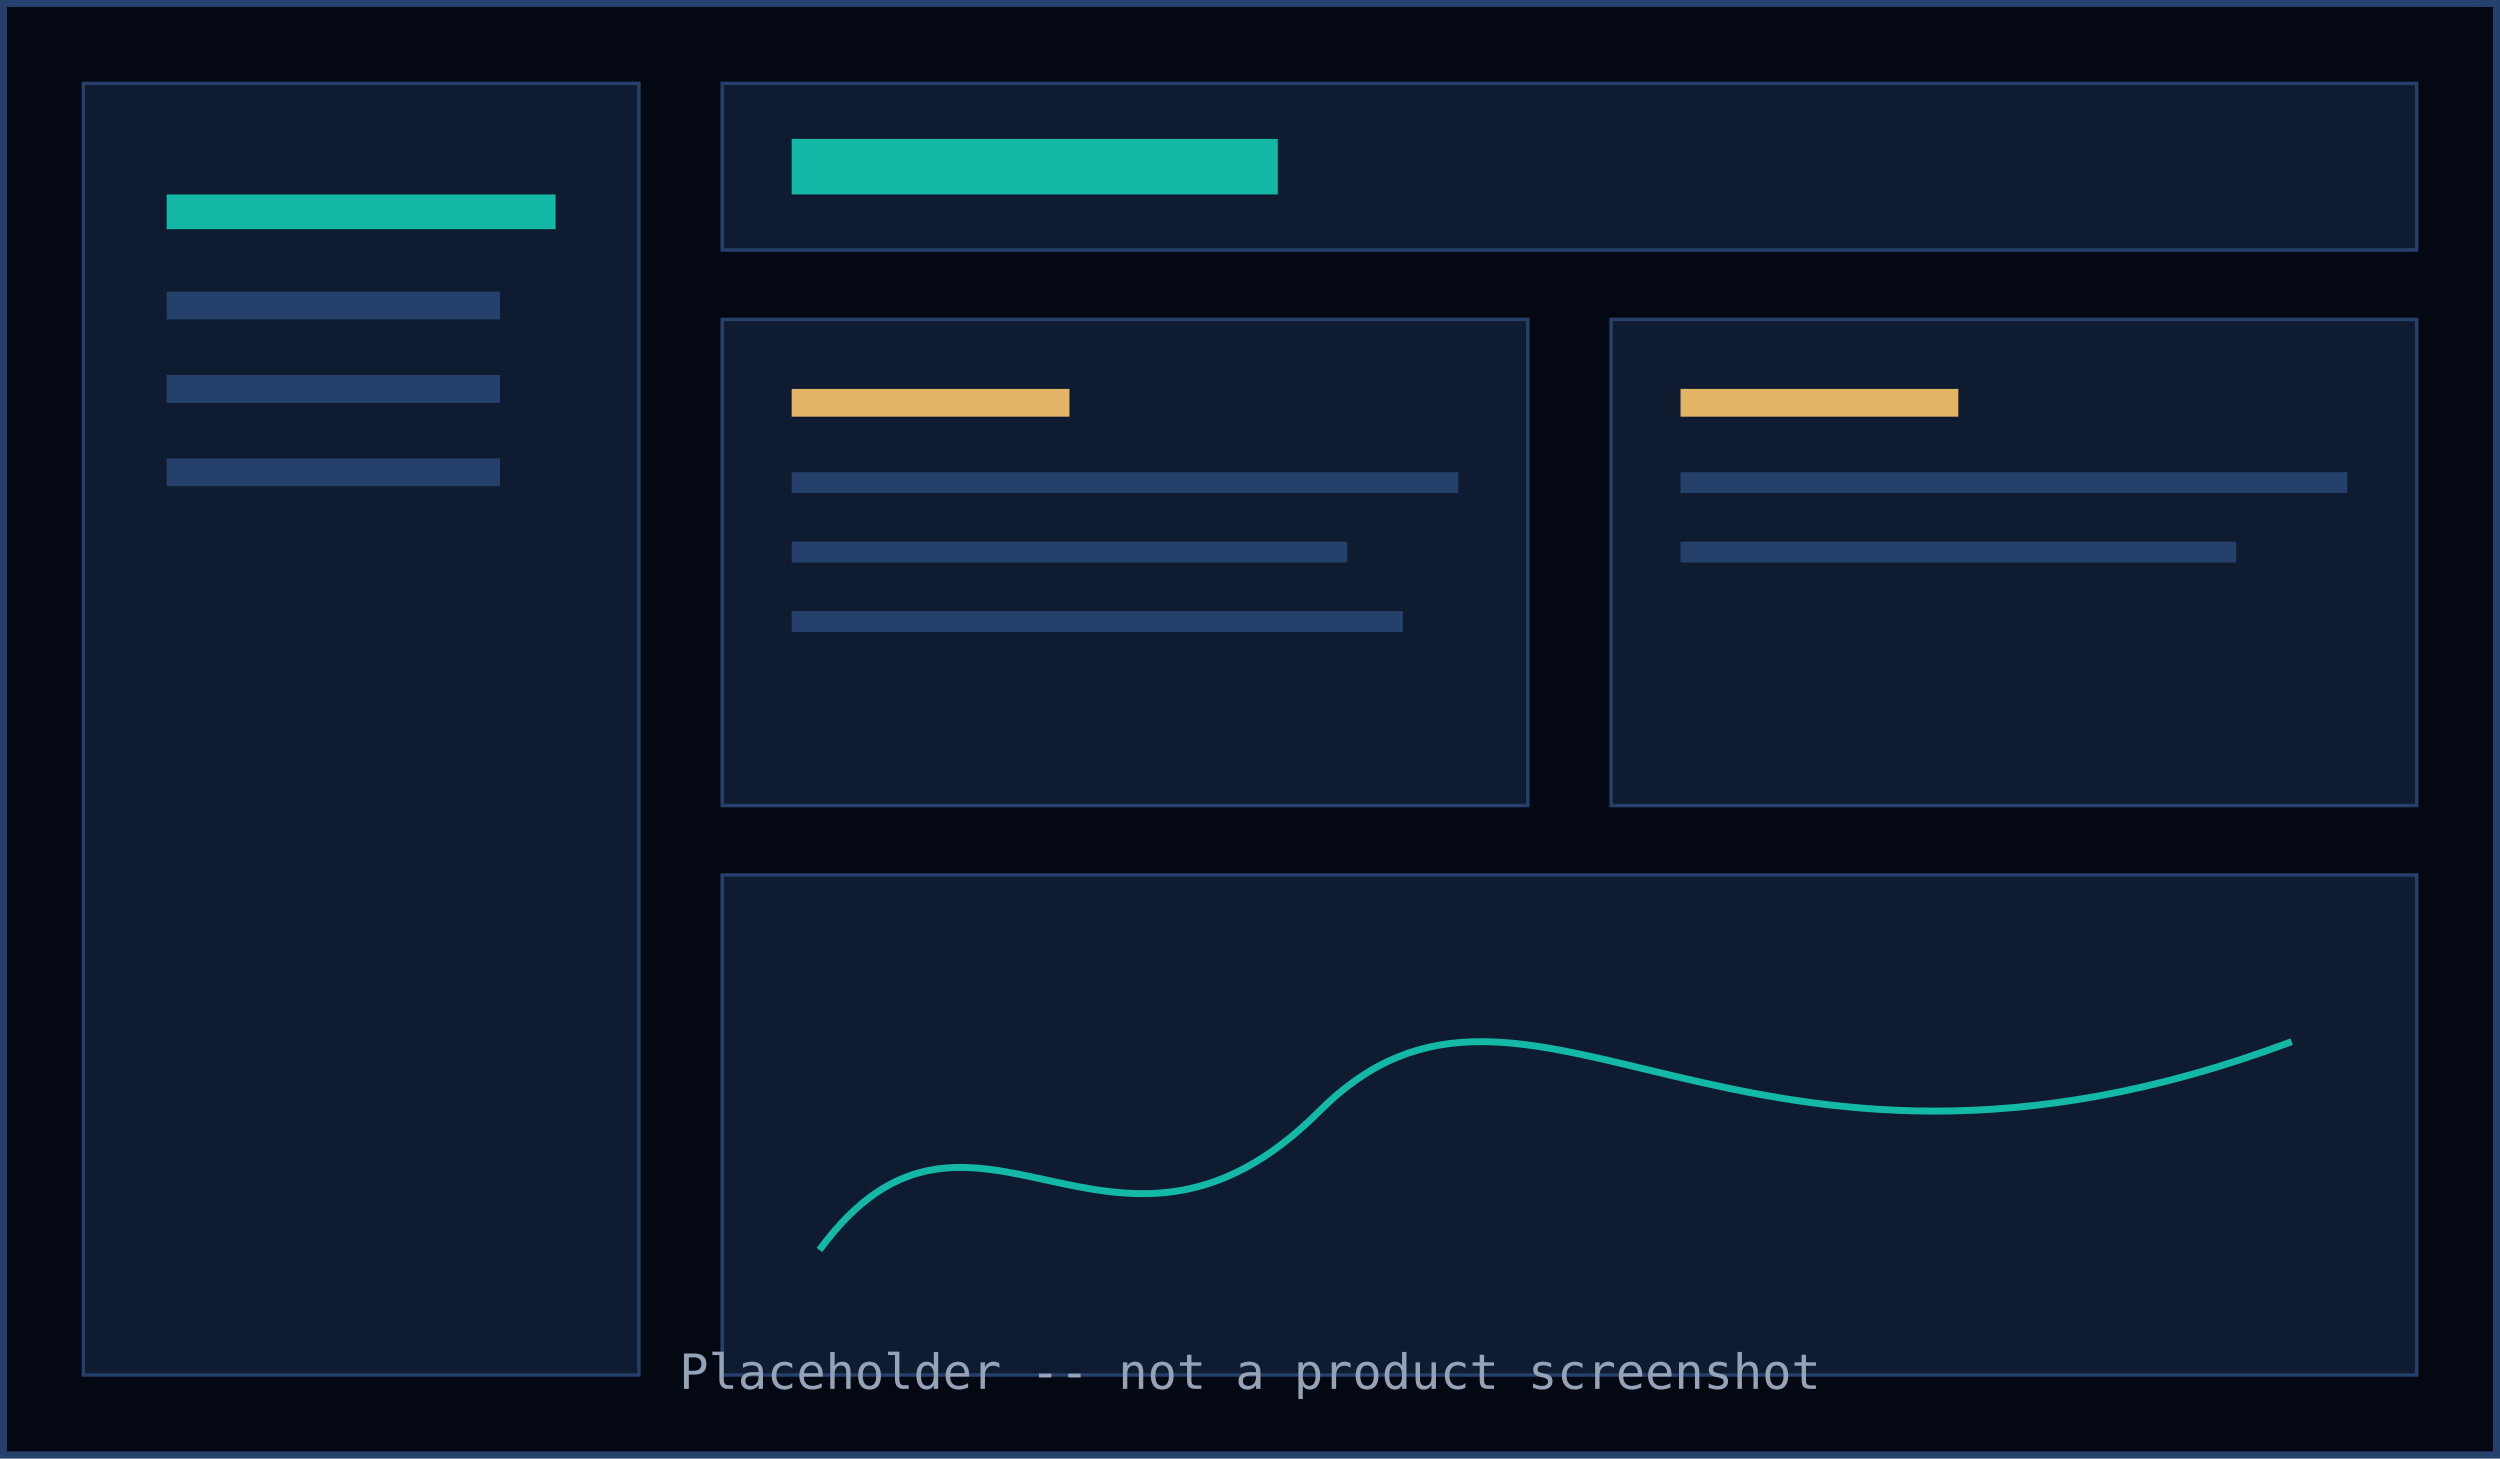
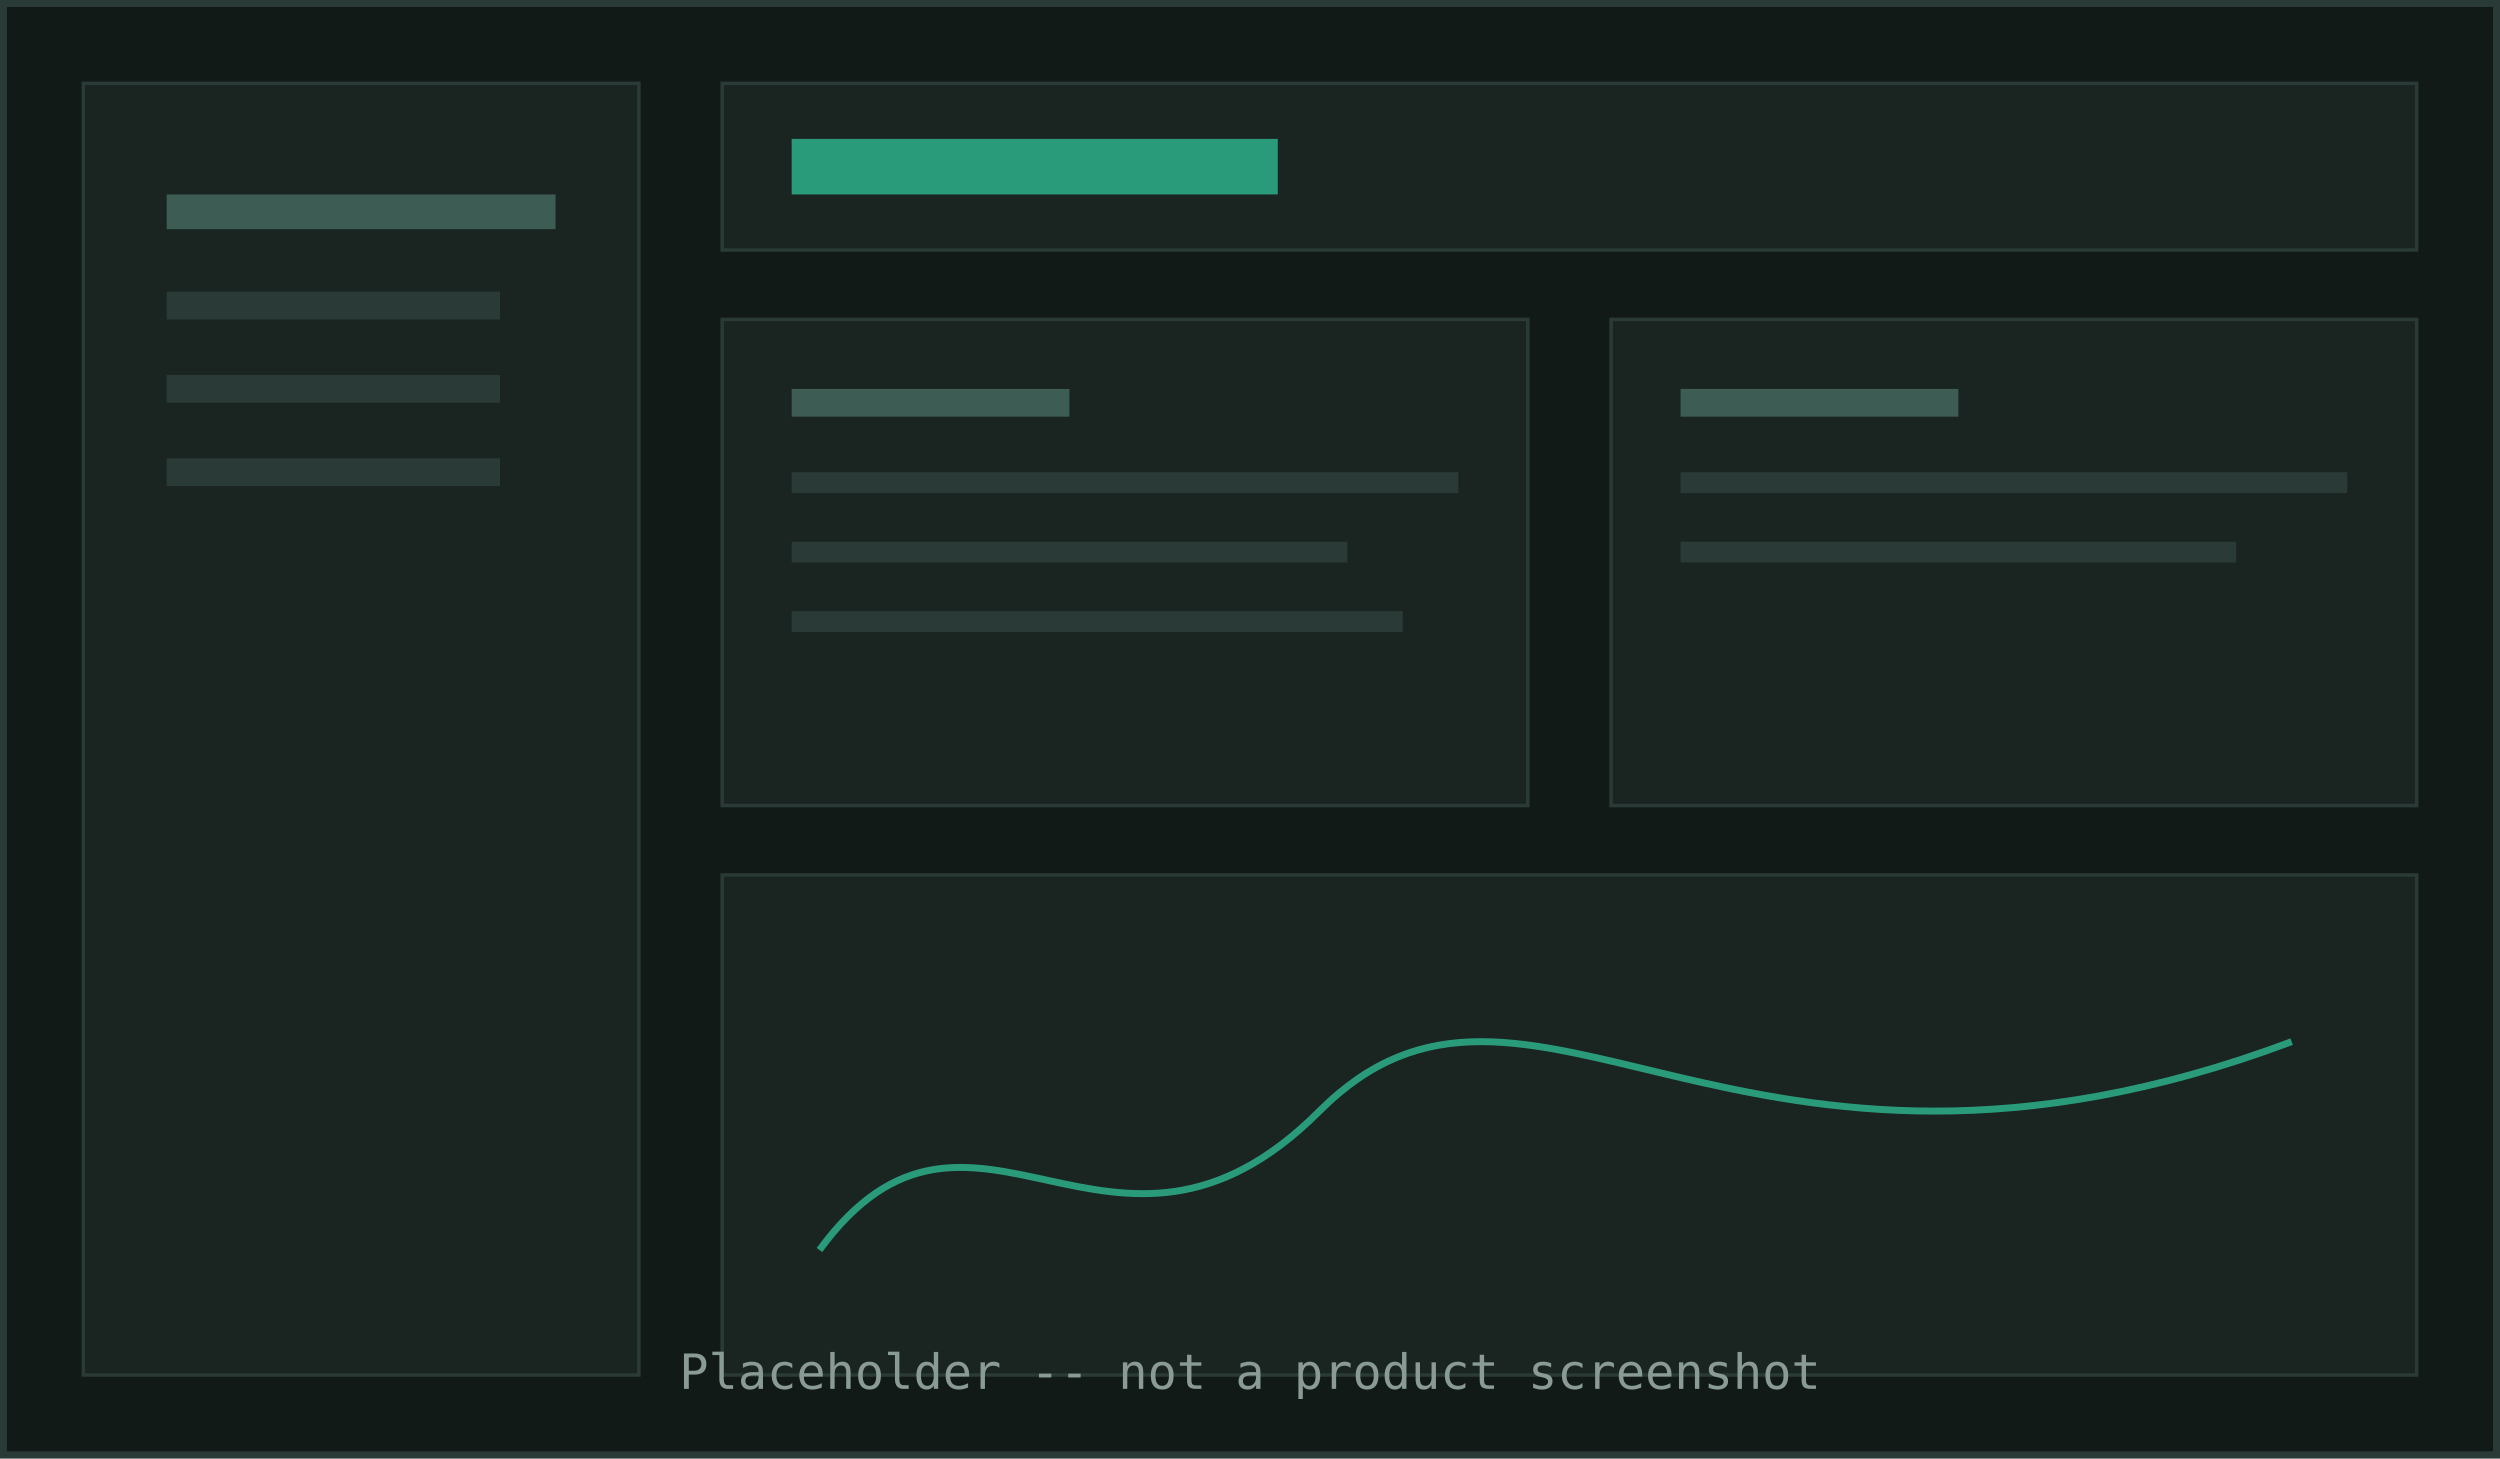
<svg xmlns="http://www.w3.org/2000/svg" viewBox="0 0 720 420" role="img" aria-labelledby="title desc">
-   <rect width="720" height="420" fill="#040812" />
-   <rect x="1" y="1" width="718" height="418" fill="none" stroke="#24406b" stroke-width="2" />
-   <rect x="24" y="24" width="160" height="372" fill="#0f1b30" stroke="#24406b" />
-   <rect x="48" y="56" width="112" height="10" fill="#14b8a6" />
-   <rect x="48" y="84" width="96" height="8" fill="#24406b" />
-   <rect x="48" y="108" width="96" height="8" fill="#24406b" />
-   <rect x="48" y="132" width="96" height="8" fill="#24406b" />
-   <rect x="208" y="24" width="488" height="48" fill="#0f1b30" stroke="#24406b" />
-   <rect x="228" y="40" width="140" height="16" fill="#14b8a6" />
-   <rect x="208" y="92" width="232" height="140" fill="#0f1b30" stroke="#24406b" />
-   <rect x="228" y="112" width="80" height="8" fill="#e5b567" />
-   <rect x="228" y="136" width="192" height="6" fill="#24406b" />
-   <rect x="228" y="156" width="160" height="6" fill="#24406b" />
-   <rect x="228" y="176" width="176" height="6" fill="#24406b" />
-   <rect x="464" y="92" width="232" height="140" fill="#0f1b30" stroke="#24406b" />
-   <rect x="484" y="112" width="80" height="8" fill="#e5b567" />
-   <rect x="484" y="136" width="192" height="6" fill="#24406b" />
-   <rect x="484" y="156" width="160" height="6" fill="#24406b" />
-   <rect x="208" y="252" width="488" height="144" fill="#0f1b30" stroke="#24406b" />
-   <path fill="none" stroke="#14b8a6" stroke-width="2" d="M236 360 C280 300 320 380 380 320 C440 260 500 360 660 300" />
-   <text x="360" y="400" text-anchor="middle" fill="#94a3b8" font-family="JetBrains Mono, monospace" font-size="14">Placeholder -- not a product screenshot</text>
+   <rect width="720" height="420" fill="#121a18" />
+   <rect x="1" y="1" width="718" height="418" fill="none" stroke="#2a3a36" stroke-width="2" />
+   <rect x="24" y="24" width="160" height="372" fill="#1a2421" stroke="#2a3a36" />
+   <rect x="48" y="56" width="112" height="10" fill="#3d5c54" />
+   <rect x="48" y="84" width="96" height="8" fill="#2a3a36" />
+   <rect x="48" y="108" width="96" height="8" fill="#2a3a36" />
+   <rect x="48" y="132" width="96" height="8" fill="#2a3a36" />
+   <rect x="208" y="24" width="488" height="48" fill="#1a2421" stroke="#2a3a36" />
+   <rect x="228" y="40" width="140" height="16" fill="#2a9b7a" />
+   <rect x="208" y="92" width="232" height="140" fill="#1a2421" stroke="#2a3a36" />
+   <rect x="228" y="112" width="80" height="8" fill="#3d5c54" />
+   <rect x="228" y="136" width="192" height="6" fill="#2a3a36" />
+   <rect x="228" y="156" width="160" height="6" fill="#2a3a36" />
+   <rect x="228" y="176" width="176" height="6" fill="#2a3a36" />
+   <rect x="464" y="92" width="232" height="140" fill="#1a2421" stroke="#2a3a36" />
+   <rect x="484" y="112" width="80" height="8" fill="#3d5c54" />
+   <rect x="484" y="136" width="192" height="6" fill="#2a3a36" />
+   <rect x="484" y="156" width="160" height="6" fill="#2a3a36" />
+   <rect x="208" y="252" width="488" height="144" fill="#1a2421" stroke="#2a3a36" />
+   <path fill="none" stroke="#2a9b7a" stroke-width="2" d="M236 360 C280 300 320 380 380 320 C440 260 500 360 660 300" />
+   <text x="360" y="400" text-anchor="middle" fill="#8a9a94" font-family="IBM Plex Mono, monospace" font-size="14">Placeholder -- not a product screenshot</text>
</svg>
